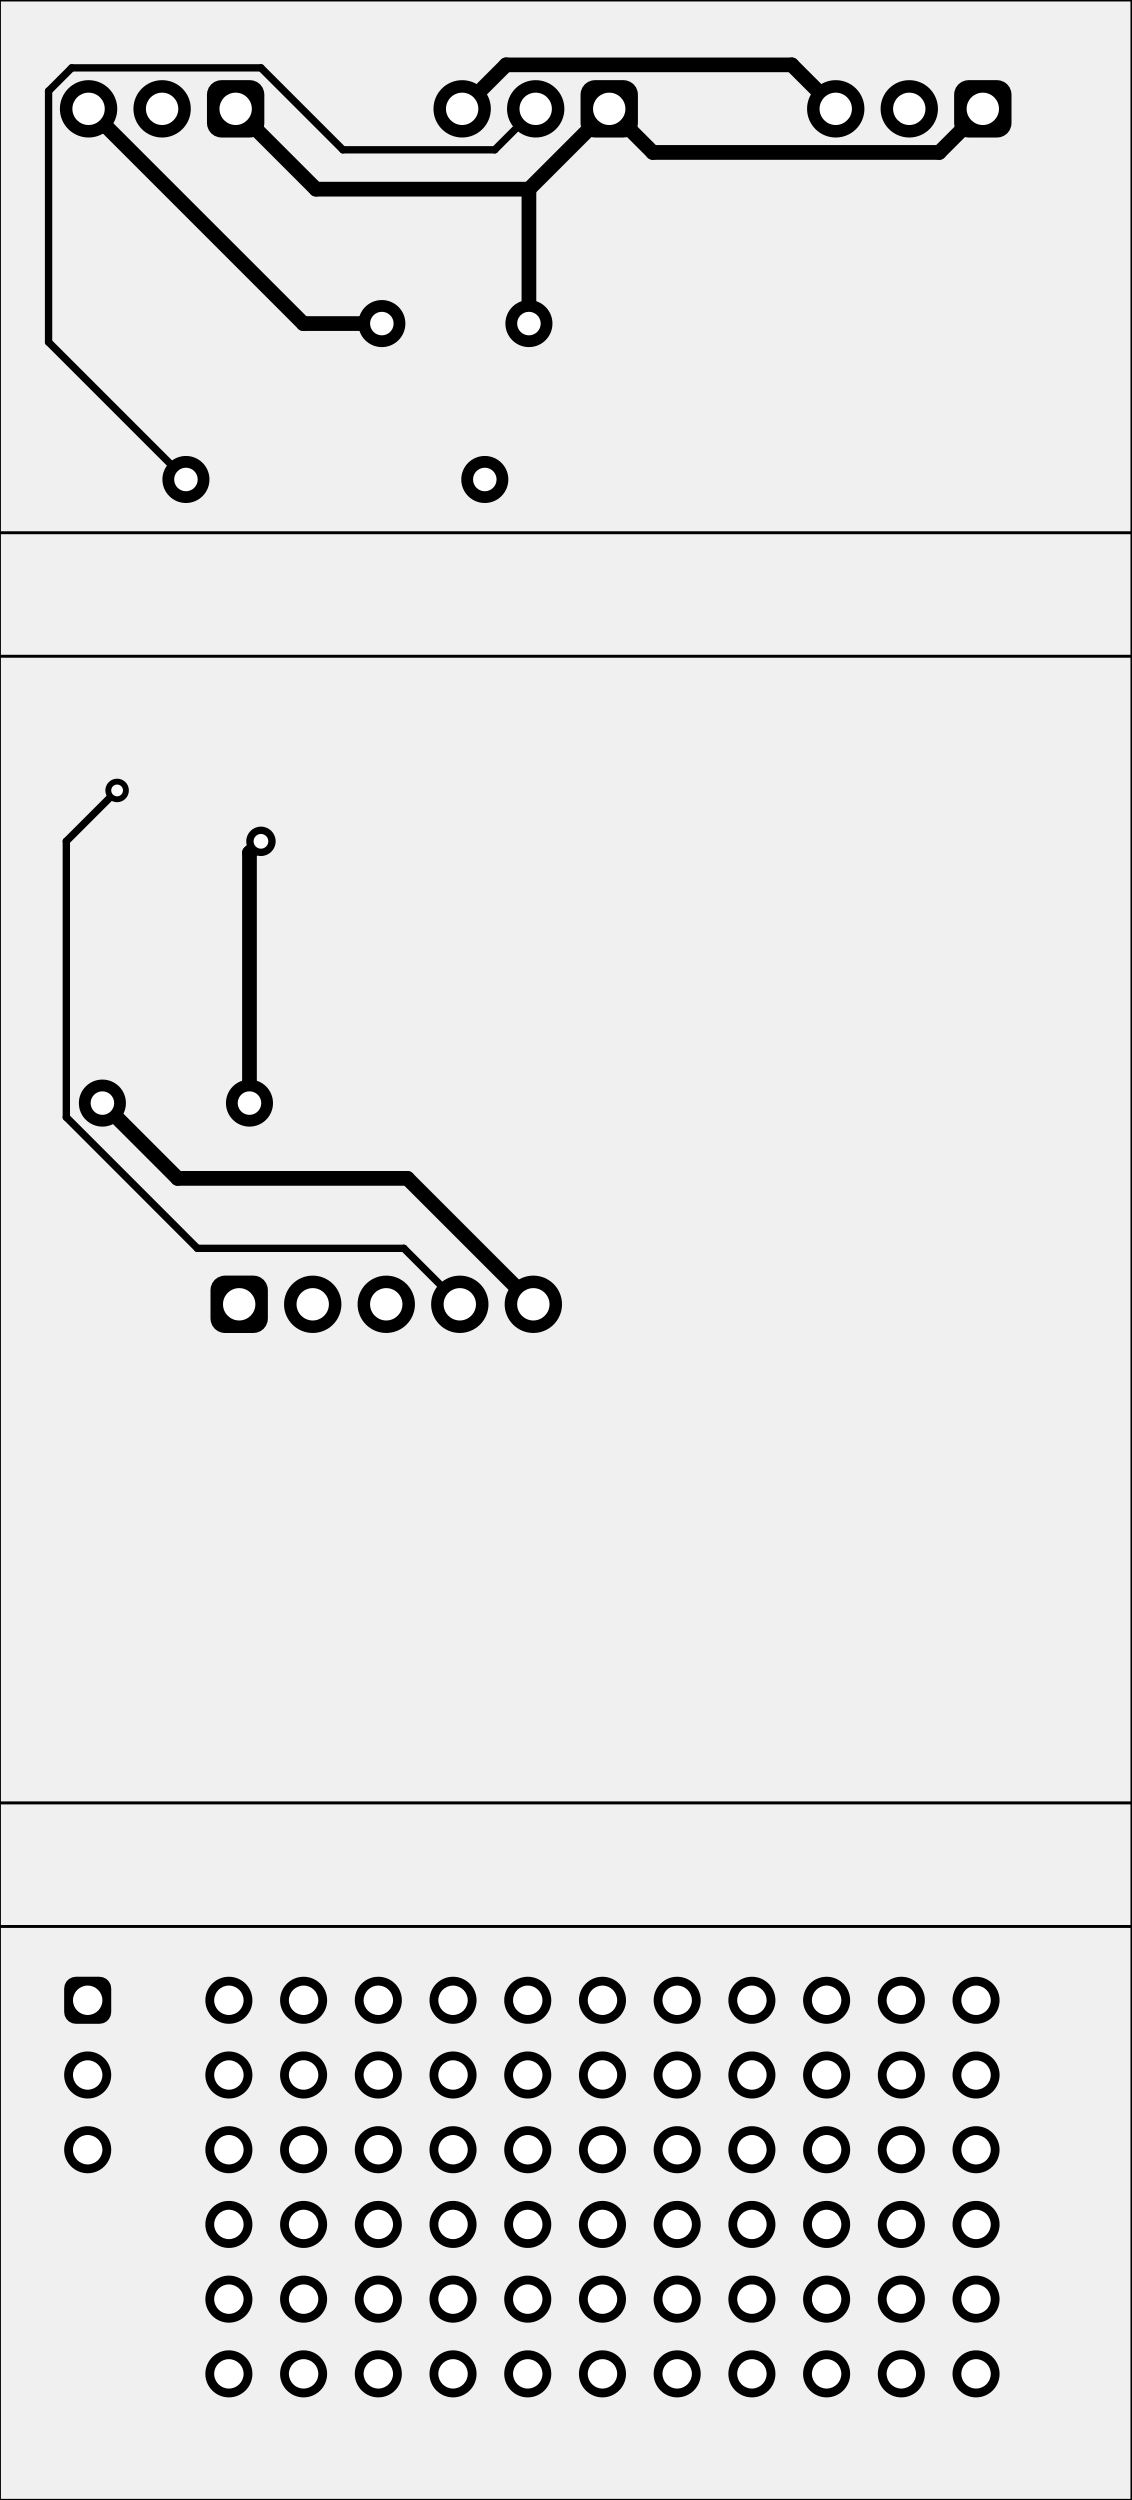
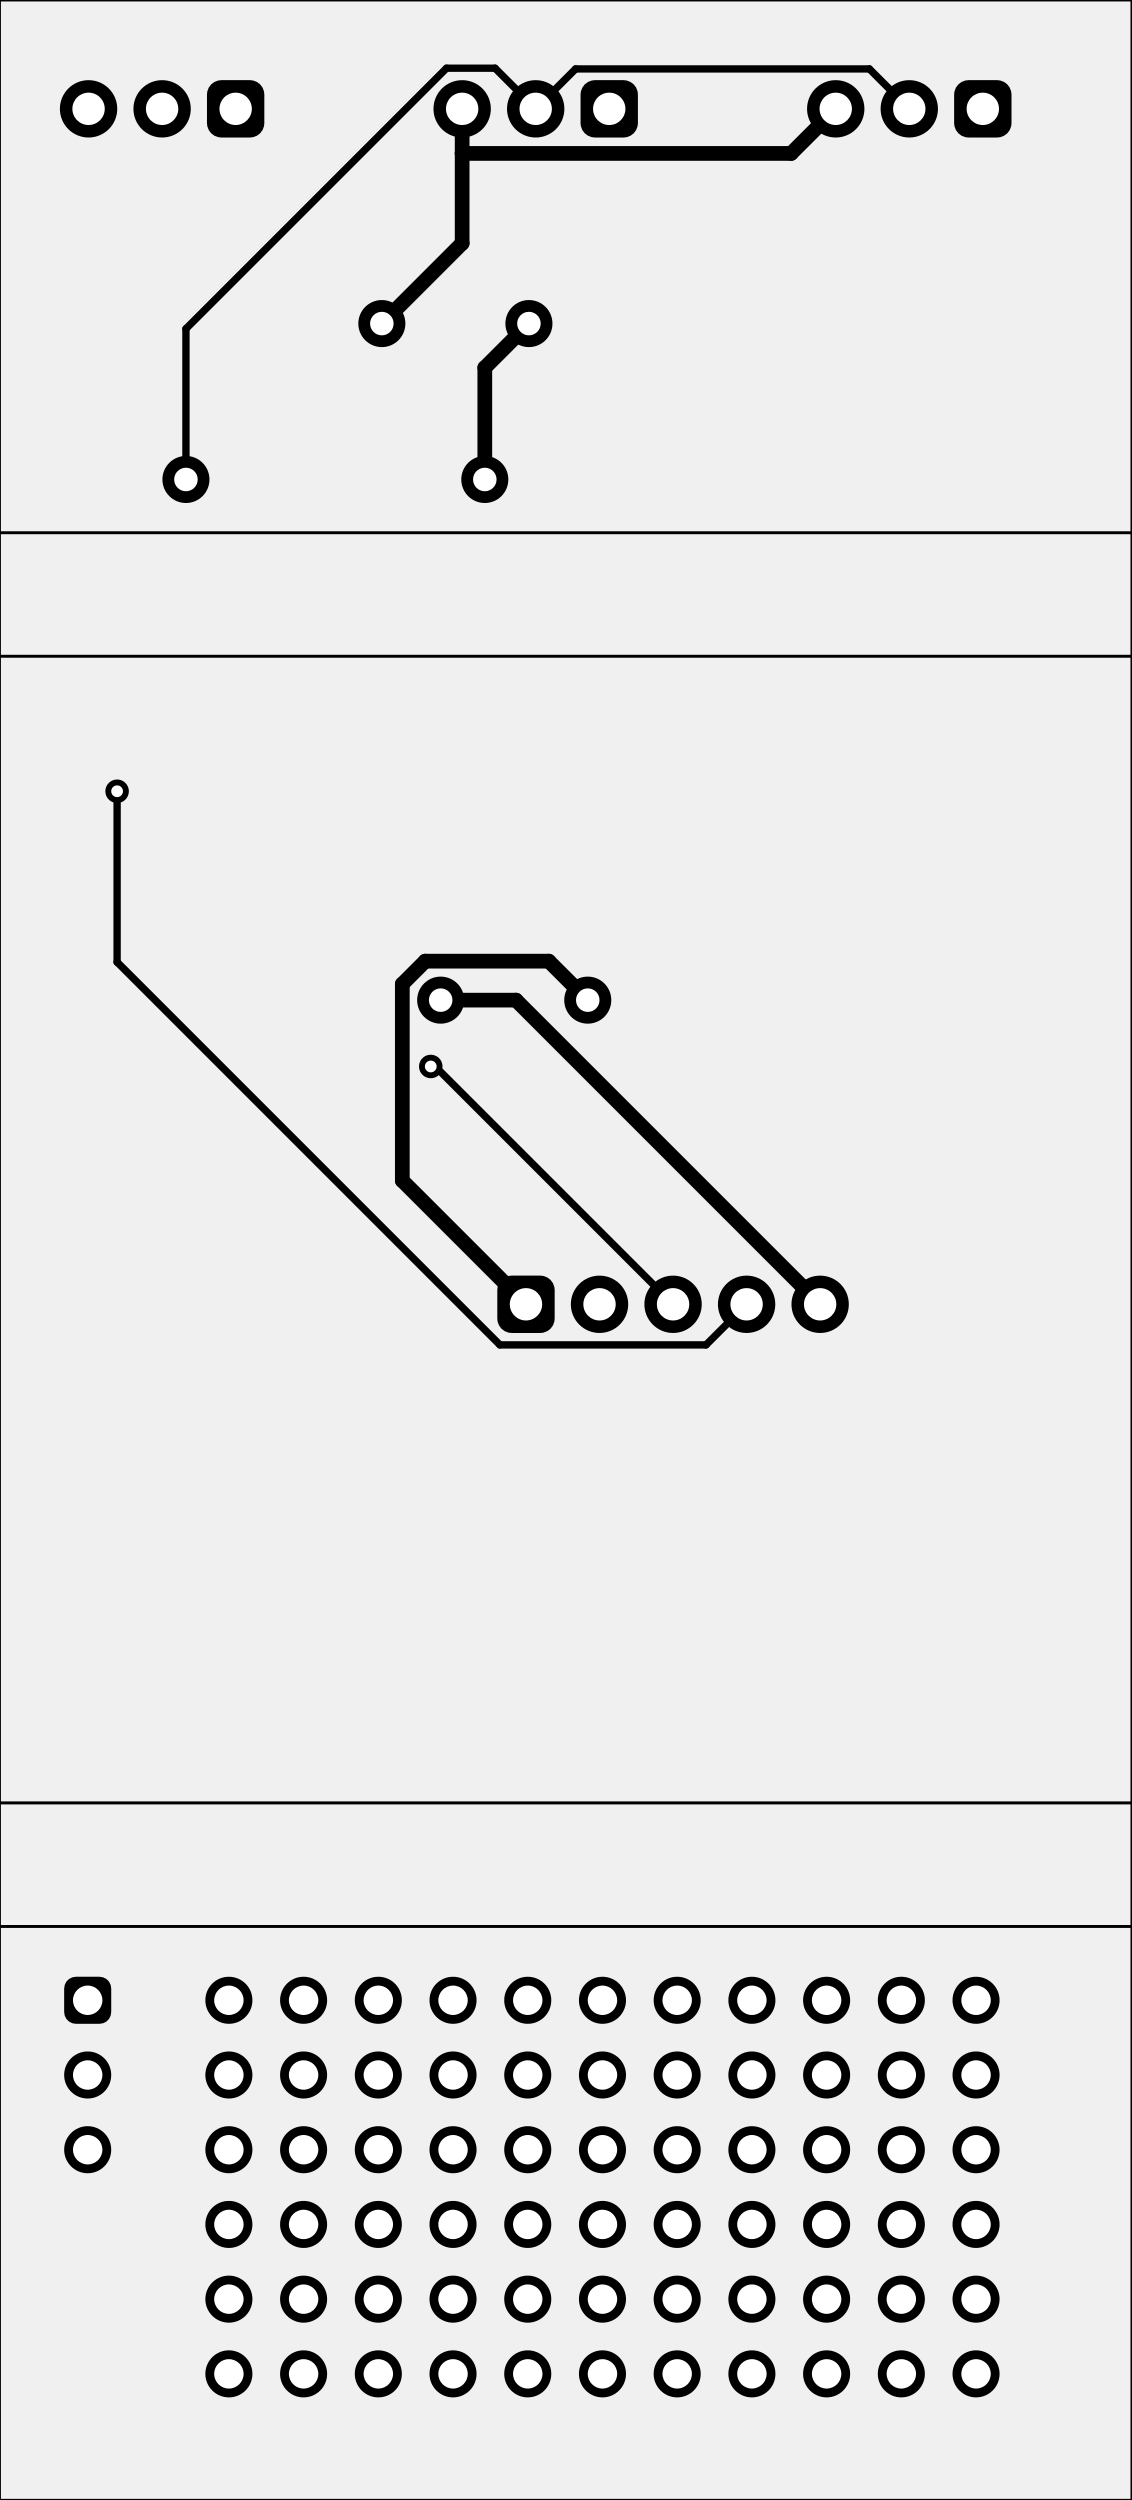
<svg xmlns="http://www.w3.org/2000/svg" version="1.1" width="38.481mm" height="84.988mm" viewBox="0 0 38.481 84.988">
  <g style="fill:#000000; fill-opacity:1;stroke:#000000; stroke-opacity:1; stroke-linecap:round; stroke-linejoin:round;" transform="translate(0 0) scale(1 1)">
-     <path style="fill:#000000; fill-opacity:1; stroke:none;fill-rule:evenodd;" d="M 34.386,3.212 34.375,3.109 34.326,2.979 34.243,2.868 34.132,2.785 34.002,2.736 33.898,2.725 32.923,2.725 32.82,2.736 32.69,2.785 32.579,2.868 32.496,2.979 32.447,3.109 32.436,3.212 32.436,4.188 32.447,4.291 32.496,4.421 32.579,4.532 32.69,4.615 32.82,4.664 32.923,4.675 33.898,4.675 34.002,4.664 34.132,4.615 34.243,4.532 34.326,4.421 34.375,4.291 34.386,4.188 Z" />
-   </g>
+ </g>
  <g style="fill:#000000; fill-opacity:1; stroke:none;">
-     <circle cx="30.911" cy="3.7" r="0.975" />
-     <circle cx="28.411" cy="3.7" r="0.975" />
+     <circle cx="16.481" cy="16.3" r="0.8" />
+     <circle cx="6.321" cy="16.3" r="0.8" />
+     <path style="fill:#000000; fill-opacity:1; stroke:none;fill-rule:evenodd;" d="M 3.781,67.6 3.761,67.476 3.705,67.365 3.616,67.276 3.505,67.22 3.381,67.2 2.581,67.2 2.457,67.22 2.346,67.276 2.257,67.365 2.201,67.476 2.181,67.6 2.181,68.4 2.201,68.524 2.257,68.635 2.346,68.724 2.457,68.78 2.581,68.8 3.381,68.8 3.505,68.78 3.616,68.724 3.705,68.635 3.761,68.524 3.781,68.4 Z" />
+     <circle cx="2.981" cy="70.54" r="0.8" />
+     <circle cx="2.981" cy="73.08" r="0.8" />
+     <path style="fill:#000000; fill-opacity:1; stroke:none;fill-rule:evenodd;" d="M 8.986,3.212 8.975,3.109 8.926,2.979 8.843,2.868 8.732,2.785 8.602,2.736 8.498,2.725 7.524,2.725 7.42,2.736 7.29,2.785 7.179,2.868 7.096,2.979 7.047,3.109 7.036,3.212 7.036,4.188 7.047,4.291 7.096,4.421 7.179,4.532 7.29,4.615 7.42,4.664 7.524,4.675 8.498,4.675 8.602,4.664 8.732,4.615 8.843,4.532 8.926,4.421 8.975,4.291 8.986,4.188 Z" />
+     <circle cx="5.511" cy="3.7" r="0.975" />
+     <circle cx="3.011" cy="3.7" r="0.975" />
    <circle cx="33.181" cy="68" r="0.8" />
    <circle cx="30.641" cy="68" r="0.8" />
    <circle cx="28.101" cy="68" r="0.8" />
    <circle cx="25.561" cy="68" r="0.8" />
    <circle cx="23.021" cy="68" r="0.8" />
    <circle cx="20.481" cy="68" r="0.8" />
    <circle cx="17.941" cy="68" r="0.8" />
    <circle cx="15.401" cy="68" r="0.8" />
    <circle cx="12.861" cy="68" r="0.8" />
    <circle cx="10.321" cy="68" r="0.8" />
    <circle cx="7.781" cy="68" r="0.8" />
    <circle cx="33.181" cy="70.54" r="0.8" />
    <circle cx="30.641" cy="70.54" r="0.8" />
    <circle cx="28.101" cy="70.54" r="0.8" />
    <circle cx="25.561" cy="70.54" r="0.8" />
    <circle cx="23.021" cy="70.54" r="0.8" />
    <circle cx="20.481" cy="70.54" r="0.8" />
    <circle cx="17.941" cy="70.54" r="0.8" />
    <circle cx="15.401" cy="70.54" r="0.8" />
    <circle cx="12.861" cy="70.54" r="0.8" />
    <circle cx="10.321" cy="70.54" r="0.8" />
    <circle cx="7.781" cy="70.54" r="0.8" />
    <circle cx="33.181" cy="73.08" r="0.8" />
    <circle cx="30.641" cy="73.08" r="0.8" />
    <circle cx="28.101" cy="73.08" r="0.8" />
    <circle cx="25.561" cy="73.08" r="0.8" />
    <circle cx="23.021" cy="73.08" r="0.8" />
    <circle cx="20.481" cy="73.08" r="0.8" />
    <circle cx="17.941" cy="73.08" r="0.8" />
    <circle cx="15.401" cy="73.08" r="0.8" />
    <circle cx="12.861" cy="73.08" r="0.8" />
    <circle cx="10.321" cy="73.08" r="0.8" />
    <circle cx="7.781" cy="73.08" r="0.8" />
    <circle cx="33.181" cy="75.62" r="0.8" />
    <circle cx="30.641" cy="75.62" r="0.8" />
    <circle cx="28.101" cy="75.62" r="0.8" />
    <circle cx="25.561" cy="75.62" r="0.8" />
    <circle cx="23.021" cy="75.62" r="0.8" />
    <circle cx="20.481" cy="75.62" r="0.8" />
    <circle cx="17.941" cy="75.62" r="0.8" />
    <circle cx="15.401" cy="75.62" r="0.8" />
    <circle cx="12.861" cy="75.62" r="0.8" />
    <circle cx="10.321" cy="75.62" r="0.8" />
    <circle cx="7.781" cy="75.62" r="0.8" />
    <circle cx="33.181" cy="78.16" r="0.8" />
    <circle cx="30.641" cy="78.16" r="0.8" />
    <circle cx="28.101" cy="78.16" r="0.8" />
    <circle cx="25.561" cy="78.16" r="0.8" />
    <circle cx="23.021" cy="78.16" r="0.8" />
    <circle cx="20.481" cy="78.16" r="0.8" />
    <circle cx="17.941" cy="78.16" r="0.8" />
    <circle cx="15.401" cy="78.16" r="0.8" />
    <circle cx="12.861" cy="78.16" r="0.8" />
    <circle cx="10.321" cy="78.16" r="0.8" />
    <circle cx="7.781" cy="78.16" r="0.8" />
    <circle cx="33.181" cy="80.7" r="0.8" />
    <circle cx="30.641" cy="80.7" r="0.8" />
    <circle cx="28.101" cy="80.7" r="0.8" />
    <circle cx="25.561" cy="80.7" r="0.8" />
    <circle cx="23.021" cy="80.7" r="0.8" />
    <circle cx="20.481" cy="80.7" r="0.8" />
    <circle cx="17.941" cy="80.7" r="0.8" />
    <circle cx="15.401" cy="80.7" r="0.8" />
    <circle cx="12.861" cy="80.7" r="0.8" />
    <circle cx="10.321" cy="80.7" r="0.8" />
    <circle cx="7.781" cy="80.7" r="0.8" />
    <path style="fill:#000000; fill-opacity:1; stroke:none;fill-rule:evenodd;" d="M 21.686,3.212 21.675,3.109 21.626,2.979 21.543,2.868 21.432,2.785 21.302,2.736 21.198,2.725 20.224,2.725 20.12,2.736 19.99,2.785 19.879,2.868 19.796,2.979 19.747,3.109 19.736,3.212 19.736,4.188 19.747,4.291 19.796,4.421 19.879,4.532 19.99,4.615 20.12,4.664 20.224,4.675 21.198,4.675 21.302,4.664 21.432,4.615 21.543,4.532 21.626,4.421 21.675,4.291 21.686,4.188 Z" />
    <circle cx="18.211" cy="3.7" r="0.975" />
    <circle cx="15.711" cy="3.7" r="0.975" />
-     <circle cx="8.481" cy="37.5" r="0.8" />
-     <circle cx="3.481" cy="37.5" r="0.8" />
-     <path style="fill:#000000; fill-opacity:1; stroke:none;fill-rule:evenodd;" d="M 7.156,44.828 7.167,44.931 7.216,45.061 7.299,45.172 7.41,45.255 7.54,45.304 7.644,45.315 8.618,45.315 8.722,45.304 8.852,45.255 8.963,45.172 9.046,45.061 9.095,44.931 9.106,44.828 9.106,43.852 9.095,43.749 9.046,43.619 8.963,43.508 8.852,43.425 8.722,43.376 8.618,43.365 7.644,43.365 7.54,43.376 7.41,43.425 7.299,43.508 7.216,43.619 7.167,43.749 7.156,43.852 Z" />
-     <circle cx="10.631" cy="44.34" r="0.975" />
-     <circle cx="13.131" cy="44.34" r="0.975" />
-     <circle cx="15.631" cy="44.34" r="0.975" />
-     <circle cx="18.131" cy="44.34" r="0.975" />
-     <path style="fill:#000000; fill-opacity:1; stroke:none;fill-rule:evenodd;" d="M 8.986,3.212 8.975,3.109 8.926,2.979 8.843,2.868 8.732,2.785 8.602,2.736 8.498,2.725 7.524,2.725 7.42,2.736 7.29,2.785 7.179,2.868 7.096,2.979 7.047,3.109 7.036,3.212 7.036,4.188 7.047,4.291 7.096,4.421 7.179,4.532 7.29,4.615 7.42,4.664 7.524,4.675 8.498,4.675 8.602,4.664 8.732,4.615 8.843,4.532 8.926,4.421 8.975,4.291 8.986,4.188 Z" />
-     <circle cx="5.511" cy="3.7" r="0.975" />
-     <circle cx="3.011" cy="3.7" r="0.975" />
-     <path style="fill:#000000; fill-opacity:1; stroke:none;fill-rule:evenodd;" d="M 3.781,67.6 3.761,67.476 3.705,67.365 3.616,67.276 3.505,67.22 3.381,67.2 2.581,67.2 2.457,67.22 2.346,67.276 2.257,67.365 2.201,67.476 2.181,67.6 2.181,68.4 2.201,68.524 2.257,68.635 2.346,68.724 2.457,68.78 2.581,68.8 3.381,68.8 3.505,68.78 3.616,68.724 3.705,68.635 3.761,68.524 3.781,68.4 Z" />
-     <circle cx="2.981" cy="70.54" r="0.8" />
-     <circle cx="2.981" cy="73.08" r="0.8" />
-     <circle cx="16.481" cy="16.3" r="0.8" />
-     <circle cx="6.321" cy="16.3" r="0.8" />
+     <circle cx="19.981" cy="34" r="0.8" />
+     <circle cx="14.981" cy="34" r="0.8" />
+     <path style="fill:#000000; fill-opacity:1; stroke:none;fill-rule:evenodd;" d="M 16.906,44.828 16.917,44.931 16.966,45.061 17.049,45.172 17.16,45.255 17.29,45.304 17.393,45.315 18.369,45.315 18.472,45.304 18.602,45.255 18.713,45.172 18.796,45.061 18.845,44.931 18.856,44.828 18.856,43.852 18.845,43.749 18.796,43.619 18.713,43.508 18.602,43.425 18.472,43.376 18.369,43.365 17.393,43.365 17.29,43.376 17.16,43.425 17.049,43.508 16.966,43.619 16.917,43.749 16.906,43.852 Z" />
+     <circle cx="20.381" cy="44.34" r="0.975" />
+     <circle cx="22.881" cy="44.34" r="0.975" />
+     <circle cx="25.381" cy="44.34" r="0.975" />
+     <circle cx="27.881" cy="44.34" r="0.975" />
+     <path style="fill:#000000; fill-opacity:1; stroke:none;fill-rule:evenodd;" d="M 34.386,3.212 34.375,3.109 34.326,2.979 34.243,2.868 34.132,2.785 34.002,2.736 33.898,2.725 32.923,2.725 32.82,2.736 32.69,2.785 32.579,2.868 32.496,2.979 32.447,3.109 32.436,3.212 32.436,4.188 32.447,4.291 32.496,4.421 32.579,4.532 32.69,4.615 32.82,4.664 32.923,4.675 33.898,4.675 34.002,4.664 34.132,4.615 34.243,4.532 34.326,4.421 34.375,4.291 34.386,4.188 Z" />
+     <circle cx="30.911" cy="3.7" r="0.975" />
+     <circle cx="28.411" cy="3.7" r="0.975" />
    <circle cx="17.981" cy="11" r="0.8" />
    <circle cx="12.981" cy="11" r="0.8" />
-     <circle cx="8.871" cy="28.601" r="0.5" />
-     <circle cx="3.981" cy="26.871" r="0.4" />
+     <circle cx="14.644" cy="36.255" r="0.4" />
+     <circle cx="3.981" cy="26.899" r="0.4" />
  </g>
  <g style="fill:none;  stroke:#000000; stroke-width:0.5; stroke-opacity:1;  stroke-linecap:round; stroke-linejoin:round;">
-     <path d="M8.871 28.601 L8.481 28.991 " />
-     <path d="M17.981 11 L17.981 6.43 " />
-     <path d="M22.193 5.182 L31.929 5.182 " />
-     <path d="M20.711 3.7 L22.193 5.182 " />
-     <path d="M17.981 6.43 L20.711 3.7 " />
-     <path d="M10.741 6.43 L17.981 6.43 " />
-     <path d="M8.481 28.991 L8.481 37.5 " />
-     <path d="M31.929 5.182 L33.411 3.7 " />
-     <path d="M8.011 3.7 L10.741 6.43 " />
+     <path d="M16.481 12.5 L16.481 16.3 " />
+     <path d="M17.981 11 L16.481 12.5 " />
+     <path d="M13.677 40.136 L13.677 33.453 " />
+     <path d="M14.455 32.675 L18.656 32.675 " />
+     <path d="M17.881 44.34 L13.677 40.136 " />
+     <path d="M13.677 33.453 L14.455 32.675 " />
+     <path d="M18.656 32.675 L19.981 34 " />
  </g>
  <g style="fill:none;  stroke:#000000; stroke-width:0.25; stroke-opacity:1;  stroke-linecap:round; stroke-linejoin:round;">
-     <path d="M1.651 11.63 L6.321 16.3 " />
-     <path d="M16.819 5.092 L11.657 5.092 " />
-     <path d="M18.211 3.7 L16.819 5.092 " />
-     <path d="M1.651 3.095 L1.651 11.63 " />
-     <path d="M8.872 2.307 L2.438 2.307 " />
-     <path d="M2.438 2.307 L1.651 3.095 " />
-     <path d="M11.657 5.092 L8.872 2.307 " />
+     <path d="M19.568 2.343 L29.554 2.343 " />
+     <path d="M15.179 2.319 L16.83 2.319 " />
+     <path d="M29.554 2.343 L30.911 3.7 " />
+     <path d="M6.321 11.177 L15.179 2.319 " />
+     <path d="M6.321 16.3 L6.321 11.177 " />
+     <path d="M16.83 2.319 L18.211 3.7 " />
+     <path d="M18.211 3.7 L19.568 2.343 " />
  </g>
  <g style="fill:none;  stroke:#000000; stroke-width:0.5; stroke-opacity:1;  stroke-linecap:round; stroke-linejoin:round;">
-     <path d="M3.481 37.5 L6.04 40.059 " />
-     <path d="M3.011 3.7 L10.311 11 " />
-     <path d="M26.916 2.205 L28.411 3.7 " />
-     <path d="M10.311 11 L12.981 11 " />
-     <path d="M6.04 40.059 L13.85 40.059 " />
-     <path d="M17.206 2.205 L26.916 2.205 " />
-     <path d="M13.85 40.059 L18.131 44.34 " />
-     <path d="M15.711 3.7 L17.206 2.205 " />
+     <path d="M27.881 44.34 L17.541 34 " />
+     <path d="M15.711 5.216 L15.711 3.7 " />
+     <path d="M12.981 11 L15.711 8.27 " />
+     <path d="M15.711 8.27 L15.711 5.216 " />
+     <path d="M15.711 5.216 L26.895 5.216 " />
+     <path d="M17.541 34 L14.981 34 " />
+     <path d="M26.895 5.216 L28.411 3.7 " />
  </g>
  <g style="fill:none;  stroke:#000000; stroke-width:0.25; stroke-opacity:1;  stroke-linecap:round; stroke-linejoin:round;">
-     <path d="M2.255 37.981 L2.255 28.597 " />
-     <path d="M15.631 44.34 L13.729 42.438 " />
-     <path d="M2.255 28.597 L3.981 26.871 " />
-     <path d="M6.711 42.438 L2.255 37.981 " />
-     <path d="M13.729 42.438 L6.711 42.438 " />
+     <path d="M22.881 44.34 L14.796 36.255 " />
+     <path d="M14.796 36.255 L14.644 36.255 " />
+     <path d="M25.381 44.34 L24.001 45.72 " />
+     <path d="M3.981 32.707 L3.981 26.899 " />
+     <path d="M16.994 45.72 L3.981 32.707 " />
+     <path d="M24.001 45.72 L16.994 45.72 " />
  </g>
  <g style="fill:none;  stroke:#000000; stroke-width:0.1; stroke-opacity:1;  stroke-linecap:round; stroke-linejoin:round;">
    <path d="M38.481 18.11 L-0.019 18.11 " />
    <path d="M38.481 22.31 L-0.019 22.31 " />
    <path d="M38.481 61.29 L-0.019 61.29 " />
    <path d="M38.481 65.49 L-0.019 65.49 " />
    <path style="fill:none;  stroke:#000000; stroke-width:0.1; stroke-opacity:1;  stroke-linecap:round; stroke-linejoin:round;fill:none" d="M 38.481,0 -0.019,0 -0.019,85 38.481,85 Z" />
  </g>
  <g style="fill:#FFFFFF; fill-opacity:1; stroke:none;">
-     <circle cx="8.871" cy="28.601" r="0.25" />
-     <circle cx="3.981" cy="26.871" r="0.2" />
+     <circle cx="14.644" cy="36.255" r="0.2" />
+     <circle cx="3.981" cy="26.899" r="0.2" />
+   </g>
+   <g style="fill:#FFFFFF; fill-opacity:1; stroke:none;">
+     <circle cx="16.481" cy="16.3" r="0.4" />
+   </g>
+   <g style="fill:#FFFFFF; fill-opacity:1; stroke:none;">
+     <circle cx="6.321" cy="16.3" r="0.4" />
+   </g>
+   <g style="fill:#FFFFFF; fill-opacity:1; stroke:none;">
+     <circle cx="2.981" cy="68" r="0.5" />
+   </g>
+   <g style="fill:#FFFFFF; fill-opacity:1; stroke:none;">
+     <circle cx="2.981" cy="70.54" r="0.5" />
+   </g>
+   <g style="fill:#FFFFFF; fill-opacity:1; stroke:none;">
+     <circle cx="2.981" cy="73.08" r="0.5" />
+   </g>
+   <g style="fill:#FFFFFF; fill-opacity:1; stroke:none;">
+     <circle cx="8.011" cy="3.7" r="0.55" />
+   </g>
+   <g style="fill:#FFFFFF; fill-opacity:1; stroke:none;">
+     <circle cx="5.511" cy="3.7" r="0.55" />
+   </g>
+   <g style="fill:#FFFFFF; fill-opacity:1; stroke:none;">
+     <circle cx="3.011" cy="3.7" r="0.55" />
+   </g>
+   <g style="fill:#FFFFFF; fill-opacity:1; stroke:none;">
+     <circle cx="33.181" cy="68" r="0.5" />
+   </g>
+   <g style="fill:#FFFFFF; fill-opacity:1; stroke:none;">
+     <circle cx="30.641" cy="68" r="0.5" />
+   </g>
+   <g style="fill:#FFFFFF; fill-opacity:1; stroke:none;">
+     <circle cx="28.101" cy="68" r="0.5" />
+   </g>
+   <g style="fill:#FFFFFF; fill-opacity:1; stroke:none;">
+     <circle cx="25.561" cy="68" r="0.5" />
+   </g>
+   <g style="fill:#FFFFFF; fill-opacity:1; stroke:none;">
+     <circle cx="23.021" cy="68" r="0.5" />
+   </g>
+   <g style="fill:#FFFFFF; fill-opacity:1; stroke:none;">
+     <circle cx="20.481" cy="68" r="0.5" />
+   </g>
+   <g style="fill:#FFFFFF; fill-opacity:1; stroke:none;">
+     <circle cx="17.941" cy="68" r="0.5" />
+   </g>
+   <g style="fill:#FFFFFF; fill-opacity:1; stroke:none;">
+     <circle cx="15.401" cy="68" r="0.5" />
+   </g>
+   <g style="fill:#FFFFFF; fill-opacity:1; stroke:none;">
+     <circle cx="12.861" cy="68" r="0.5" />
+   </g>
+   <g style="fill:#FFFFFF; fill-opacity:1; stroke:none;">
+     <circle cx="10.321" cy="68" r="0.5" />
+   </g>
+   <g style="fill:#FFFFFF; fill-opacity:1; stroke:none;">
+     <circle cx="7.781" cy="68" r="0.5" />
+   </g>
+   <g style="fill:#FFFFFF; fill-opacity:1; stroke:none;">
+     <circle cx="33.181" cy="70.54" r="0.5" />
+   </g>
+   <g style="fill:#FFFFFF; fill-opacity:1; stroke:none;">
+     <circle cx="30.641" cy="70.54" r="0.5" />
+   </g>
+   <g style="fill:#FFFFFF; fill-opacity:1; stroke:none;">
+     <circle cx="28.101" cy="70.54" r="0.5" />
+   </g>
+   <g style="fill:#FFFFFF; fill-opacity:1; stroke:none;">
+     <circle cx="25.561" cy="70.54" r="0.5" />
+   </g>
+   <g style="fill:#FFFFFF; fill-opacity:1; stroke:none;">
+     <circle cx="23.021" cy="70.54" r="0.5" />
+   </g>
+   <g style="fill:#FFFFFF; fill-opacity:1; stroke:none;">
+     <circle cx="20.481" cy="70.54" r="0.5" />
+   </g>
+   <g style="fill:#FFFFFF; fill-opacity:1; stroke:none;">
+     <circle cx="17.941" cy="70.54" r="0.5" />
+   </g>
+   <g style="fill:#FFFFFF; fill-opacity:1; stroke:none;">
+     <circle cx="15.401" cy="70.54" r="0.5" />
+   </g>
+   <g style="fill:#FFFFFF; fill-opacity:1; stroke:none;">
+     <circle cx="12.861" cy="70.54" r="0.5" />
+   </g>
+   <g style="fill:#FFFFFF; fill-opacity:1; stroke:none;">
+     <circle cx="10.321" cy="70.54" r="0.5" />
+   </g>
+   <g style="fill:#FFFFFF; fill-opacity:1; stroke:none;">
+     <circle cx="7.781" cy="70.54" r="0.5" />
+   </g>
+   <g style="fill:#FFFFFF; fill-opacity:1; stroke:none;">
+     <circle cx="33.181" cy="73.08" r="0.5" />
+   </g>
+   <g style="fill:#FFFFFF; fill-opacity:1; stroke:none;">
+     <circle cx="30.641" cy="73.08" r="0.5" />
+   </g>
+   <g style="fill:#FFFFFF; fill-opacity:1; stroke:none;">
+     <circle cx="28.101" cy="73.08" r="0.5" />
+   </g>
+   <g style="fill:#FFFFFF; fill-opacity:1; stroke:none;">
+     <circle cx="25.561" cy="73.08" r="0.5" />
+   </g>
+   <g style="fill:#FFFFFF; fill-opacity:1; stroke:none;">
+     <circle cx="23.021" cy="73.08" r="0.5" />
+   </g>
+   <g style="fill:#FFFFFF; fill-opacity:1; stroke:none;">
+     <circle cx="20.481" cy="73.08" r="0.5" />
+   </g>
+   <g style="fill:#FFFFFF; fill-opacity:1; stroke:none;">
+     <circle cx="17.941" cy="73.08" r="0.5" />
+   </g>
+   <g style="fill:#FFFFFF; fill-opacity:1; stroke:none;">
+     <circle cx="15.401" cy="73.08" r="0.5" />
+   </g>
+   <g style="fill:#FFFFFF; fill-opacity:1; stroke:none;">
+     <circle cx="12.861" cy="73.08" r="0.5" />
+   </g>
+   <g style="fill:#FFFFFF; fill-opacity:1; stroke:none;">
+     <circle cx="10.321" cy="73.08" r="0.5" />
+   </g>
+   <g style="fill:#FFFFFF; fill-opacity:1; stroke:none;">
+     <circle cx="7.781" cy="73.08" r="0.5" />
+   </g>
+   <g style="fill:#FFFFFF; fill-opacity:1; stroke:none;">
+     <circle cx="33.181" cy="75.62" r="0.5" />
+   </g>
+   <g style="fill:#FFFFFF; fill-opacity:1; stroke:none;">
+     <circle cx="30.641" cy="75.62" r="0.5" />
+   </g>
+   <g style="fill:#FFFFFF; fill-opacity:1; stroke:none;">
+     <circle cx="28.101" cy="75.62" r="0.5" />
+   </g>
+   <g style="fill:#FFFFFF; fill-opacity:1; stroke:none;">
+     <circle cx="25.561" cy="75.62" r="0.5" />
+   </g>
+   <g style="fill:#FFFFFF; fill-opacity:1; stroke:none;">
+     <circle cx="23.021" cy="75.62" r="0.5" />
+   </g>
+   <g style="fill:#FFFFFF; fill-opacity:1; stroke:none;">
+     <circle cx="20.481" cy="75.62" r="0.5" />
+   </g>
+   <g style="fill:#FFFFFF; fill-opacity:1; stroke:none;">
+     <circle cx="17.941" cy="75.62" r="0.5" />
+   </g>
+   <g style="fill:#FFFFFF; fill-opacity:1; stroke:none;">
+     <circle cx="15.401" cy="75.62" r="0.5" />
+   </g>
+   <g style="fill:#FFFFFF; fill-opacity:1; stroke:none;">
+     <circle cx="12.861" cy="75.62" r="0.5" />
+   </g>
+   <g style="fill:#FFFFFF; fill-opacity:1; stroke:none;">
+     <circle cx="10.321" cy="75.62" r="0.5" />
+   </g>
+   <g style="fill:#FFFFFF; fill-opacity:1; stroke:none;">
+     <circle cx="7.781" cy="75.62" r="0.5" />
+   </g>
+   <g style="fill:#FFFFFF; fill-opacity:1; stroke:none;">
+     <circle cx="33.181" cy="78.16" r="0.5" />
+   </g>
+   <g style="fill:#FFFFFF; fill-opacity:1; stroke:none;">
+     <circle cx="30.641" cy="78.16" r="0.5" />
+   </g>
+   <g style="fill:#FFFFFF; fill-opacity:1; stroke:none;">
+     <circle cx="28.101" cy="78.16" r="0.5" />
+   </g>
+   <g style="fill:#FFFFFF; fill-opacity:1; stroke:none;">
+     <circle cx="25.561" cy="78.16" r="0.5" />
+   </g>
+   <g style="fill:#FFFFFF; fill-opacity:1; stroke:none;">
+     <circle cx="23.021" cy="78.16" r="0.5" />
+   </g>
+   <g style="fill:#FFFFFF; fill-opacity:1; stroke:none;">
+     <circle cx="20.481" cy="78.16" r="0.5" />
+   </g>
+   <g style="fill:#FFFFFF; fill-opacity:1; stroke:none;">
+     <circle cx="17.941" cy="78.16" r="0.5" />
+   </g>
+   <g style="fill:#FFFFFF; fill-opacity:1; stroke:none;">
+     <circle cx="15.401" cy="78.16" r="0.5" />
+   </g>
+   <g style="fill:#FFFFFF; fill-opacity:1; stroke:none;">
+     <circle cx="12.861" cy="78.16" r="0.5" />
+   </g>
+   <g style="fill:#FFFFFF; fill-opacity:1; stroke:none;">
+     <circle cx="10.321" cy="78.16" r="0.5" />
+   </g>
+   <g style="fill:#FFFFFF; fill-opacity:1; stroke:none;">
+     <circle cx="7.781" cy="78.16" r="0.5" />
+   </g>
+   <g style="fill:#FFFFFF; fill-opacity:1; stroke:none;">
+     <circle cx="33.181" cy="80.7" r="0.5" />
+   </g>
+   <g style="fill:#FFFFFF; fill-opacity:1; stroke:none;">
+     <circle cx="30.641" cy="80.7" r="0.5" />
+   </g>
+   <g style="fill:#FFFFFF; fill-opacity:1; stroke:none;">
+     <circle cx="28.101" cy="80.7" r="0.5" />
+   </g>
+   <g style="fill:#FFFFFF; fill-opacity:1; stroke:none;">
+     <circle cx="25.561" cy="80.7" r="0.5" />
+   </g>
+   <g style="fill:#FFFFFF; fill-opacity:1; stroke:none;">
+     <circle cx="23.021" cy="80.7" r="0.5" />
+   </g>
+   <g style="fill:#FFFFFF; fill-opacity:1; stroke:none;">
+     <circle cx="20.481" cy="80.7" r="0.5" />
+   </g>
+   <g style="fill:#FFFFFF; fill-opacity:1; stroke:none;">
+     <circle cx="17.941" cy="80.7" r="0.5" />
+   </g>
+   <g style="fill:#FFFFFF; fill-opacity:1; stroke:none;">
+     <circle cx="15.401" cy="80.7" r="0.5" />
+   </g>
+   <g style="fill:#FFFFFF; fill-opacity:1; stroke:none;">
+     <circle cx="12.861" cy="80.7" r="0.5" />
+   </g>
+   <g style="fill:#FFFFFF; fill-opacity:1; stroke:none;">
+     <circle cx="10.321" cy="80.7" r="0.5" />
+   </g>
+   <g style="fill:#FFFFFF; fill-opacity:1; stroke:none;">
+     <circle cx="7.781" cy="80.7" r="0.5" />
+   </g>
+   <g style="fill:#FFFFFF; fill-opacity:1; stroke:none;">
+     <circle cx="20.711" cy="3.7" r="0.55" />
+   </g>
+   <g style="fill:#FFFFFF; fill-opacity:1; stroke:none;">
+     <circle cx="18.211" cy="3.7" r="0.55" />
+   </g>
+   <g style="fill:#FFFFFF; fill-opacity:1; stroke:none;">
+     <circle cx="15.711" cy="3.7" r="0.55" />
+   </g>
+   <g style="fill:#FFFFFF; fill-opacity:1; stroke:none;">
+     <circle cx="19.981" cy="34" r="0.4" />
+   </g>
+   <g style="fill:#FFFFFF; fill-opacity:1; stroke:none;">
+     <circle cx="14.981" cy="34" r="0.4" />
+   </g>
+   <g style="fill:#FFFFFF; fill-opacity:1; stroke:none;">
+     <circle cx="17.881" cy="44.34" r="0.55" />
+   </g>
+   <g style="fill:#FFFFFF; fill-opacity:1; stroke:none;">
+     <circle cx="20.381" cy="44.34" r="0.55" />
+   </g>
+   <g style="fill:#FFFFFF; fill-opacity:1; stroke:none;">
+     <circle cx="22.881" cy="44.34" r="0.55" />
+   </g>
+   <g style="fill:#FFFFFF; fill-opacity:1; stroke:none;">
+     <circle cx="25.381" cy="44.34" r="0.55" />
+   </g>
+   <g style="fill:#FFFFFF; fill-opacity:1; stroke:none;">
+     <circle cx="27.881" cy="44.34" r="0.55" />
  </g>
  <g style="fill:#FFFFFF; fill-opacity:1; stroke:none;">
    <circle cx="33.411" cy="3.7" r="0.55" />
  </g>
  <g style="fill:#FFFFFF; fill-opacity:1; stroke:none;">
    <circle cx="30.911" cy="3.7" r="0.55" />
  </g>
  <g style="fill:#FFFFFF; fill-opacity:1; stroke:none;">
    <circle cx="28.411" cy="3.7" r="0.55" />
  </g>
  <g style="fill:#FFFFFF; fill-opacity:1; stroke:none;">
-     <circle cx="33.181" cy="68" r="0.5" />
-   </g>
-   <g style="fill:#FFFFFF; fill-opacity:1; stroke:none;">
-     <circle cx="30.641" cy="68" r="0.5" />
-   </g>
-   <g style="fill:#FFFFFF; fill-opacity:1; stroke:none;">
-     <circle cx="28.101" cy="68" r="0.5" />
-   </g>
-   <g style="fill:#FFFFFF; fill-opacity:1; stroke:none;">
-     <circle cx="25.561" cy="68" r="0.5" />
-   </g>
-   <g style="fill:#FFFFFF; fill-opacity:1; stroke:none;">
-     <circle cx="23.021" cy="68" r="0.5" />
-   </g>
-   <g style="fill:#FFFFFF; fill-opacity:1; stroke:none;">
-     <circle cx="20.481" cy="68" r="0.5" />
-   </g>
-   <g style="fill:#FFFFFF; fill-opacity:1; stroke:none;">
-     <circle cx="17.941" cy="68" r="0.5" />
-   </g>
-   <g style="fill:#FFFFFF; fill-opacity:1; stroke:none;">
-     <circle cx="15.401" cy="68" r="0.5" />
-   </g>
-   <g style="fill:#FFFFFF; fill-opacity:1; stroke:none;">
-     <circle cx="12.861" cy="68" r="0.5" />
-   </g>
-   <g style="fill:#FFFFFF; fill-opacity:1; stroke:none;">
-     <circle cx="10.321" cy="68" r="0.5" />
-   </g>
-   <g style="fill:#FFFFFF; fill-opacity:1; stroke:none;">
-     <circle cx="7.781" cy="68" r="0.5" />
-   </g>
-   <g style="fill:#FFFFFF; fill-opacity:1; stroke:none;">
-     <circle cx="33.181" cy="70.54" r="0.5" />
-   </g>
-   <g style="fill:#FFFFFF; fill-opacity:1; stroke:none;">
-     <circle cx="30.641" cy="70.54" r="0.5" />
-   </g>
-   <g style="fill:#FFFFFF; fill-opacity:1; stroke:none;">
-     <circle cx="28.101" cy="70.54" r="0.5" />
-   </g>
-   <g style="fill:#FFFFFF; fill-opacity:1; stroke:none;">
-     <circle cx="25.561" cy="70.54" r="0.5" />
-   </g>
-   <g style="fill:#FFFFFF; fill-opacity:1; stroke:none;">
-     <circle cx="23.021" cy="70.54" r="0.5" />
-   </g>
-   <g style="fill:#FFFFFF; fill-opacity:1; stroke:none;">
-     <circle cx="20.481" cy="70.54" r="0.5" />
-   </g>
-   <g style="fill:#FFFFFF; fill-opacity:1; stroke:none;">
-     <circle cx="17.941" cy="70.54" r="0.5" />
-   </g>
-   <g style="fill:#FFFFFF; fill-opacity:1; stroke:none;">
-     <circle cx="15.401" cy="70.54" r="0.5" />
-   </g>
-   <g style="fill:#FFFFFF; fill-opacity:1; stroke:none;">
-     <circle cx="12.861" cy="70.54" r="0.5" />
-   </g>
-   <g style="fill:#FFFFFF; fill-opacity:1; stroke:none;">
-     <circle cx="10.321" cy="70.54" r="0.5" />
-   </g>
-   <g style="fill:#FFFFFF; fill-opacity:1; stroke:none;">
-     <circle cx="7.781" cy="70.54" r="0.5" />
-   </g>
-   <g style="fill:#FFFFFF; fill-opacity:1; stroke:none;">
-     <circle cx="33.181" cy="73.08" r="0.5" />
-   </g>
-   <g style="fill:#FFFFFF; fill-opacity:1; stroke:none;">
-     <circle cx="30.641" cy="73.08" r="0.5" />
-   </g>
-   <g style="fill:#FFFFFF; fill-opacity:1; stroke:none;">
-     <circle cx="28.101" cy="73.08" r="0.5" />
-   </g>
-   <g style="fill:#FFFFFF; fill-opacity:1; stroke:none;">
-     <circle cx="25.561" cy="73.08" r="0.5" />
-   </g>
-   <g style="fill:#FFFFFF; fill-opacity:1; stroke:none;">
-     <circle cx="23.021" cy="73.08" r="0.5" />
-   </g>
-   <g style="fill:#FFFFFF; fill-opacity:1; stroke:none;">
-     <circle cx="20.481" cy="73.08" r="0.5" />
-   </g>
-   <g style="fill:#FFFFFF; fill-opacity:1; stroke:none;">
-     <circle cx="17.941" cy="73.08" r="0.5" />
-   </g>
-   <g style="fill:#FFFFFF; fill-opacity:1; stroke:none;">
-     <circle cx="15.401" cy="73.08" r="0.5" />
-   </g>
-   <g style="fill:#FFFFFF; fill-opacity:1; stroke:none;">
-     <circle cx="12.861" cy="73.08" r="0.5" />
-   </g>
-   <g style="fill:#FFFFFF; fill-opacity:1; stroke:none;">
-     <circle cx="10.321" cy="73.08" r="0.5" />
-   </g>
-   <g style="fill:#FFFFFF; fill-opacity:1; stroke:none;">
-     <circle cx="7.781" cy="73.08" r="0.5" />
-   </g>
-   <g style="fill:#FFFFFF; fill-opacity:1; stroke:none;">
-     <circle cx="33.181" cy="75.62" r="0.5" />
-   </g>
-   <g style="fill:#FFFFFF; fill-opacity:1; stroke:none;">
-     <circle cx="30.641" cy="75.62" r="0.5" />
-   </g>
-   <g style="fill:#FFFFFF; fill-opacity:1; stroke:none;">
-     <circle cx="28.101" cy="75.62" r="0.5" />
-   </g>
-   <g style="fill:#FFFFFF; fill-opacity:1; stroke:none;">
-     <circle cx="25.561" cy="75.62" r="0.5" />
-   </g>
-   <g style="fill:#FFFFFF; fill-opacity:1; stroke:none;">
-     <circle cx="23.021" cy="75.62" r="0.5" />
-   </g>
-   <g style="fill:#FFFFFF; fill-opacity:1; stroke:none;">
-     <circle cx="20.481" cy="75.62" r="0.5" />
-   </g>
-   <g style="fill:#FFFFFF; fill-opacity:1; stroke:none;">
-     <circle cx="17.941" cy="75.62" r="0.5" />
-   </g>
-   <g style="fill:#FFFFFF; fill-opacity:1; stroke:none;">
-     <circle cx="15.401" cy="75.62" r="0.5" />
-   </g>
-   <g style="fill:#FFFFFF; fill-opacity:1; stroke:none;">
-     <circle cx="12.861" cy="75.62" r="0.5" />
-   </g>
-   <g style="fill:#FFFFFF; fill-opacity:1; stroke:none;">
-     <circle cx="10.321" cy="75.62" r="0.5" />
-   </g>
-   <g style="fill:#FFFFFF; fill-opacity:1; stroke:none;">
-     <circle cx="7.781" cy="75.62" r="0.5" />
-   </g>
-   <g style="fill:#FFFFFF; fill-opacity:1; stroke:none;">
-     <circle cx="33.181" cy="78.16" r="0.5" />
-   </g>
-   <g style="fill:#FFFFFF; fill-opacity:1; stroke:none;">
-     <circle cx="30.641" cy="78.16" r="0.5" />
-   </g>
-   <g style="fill:#FFFFFF; fill-opacity:1; stroke:none;">
-     <circle cx="28.101" cy="78.16" r="0.5" />
-   </g>
-   <g style="fill:#FFFFFF; fill-opacity:1; stroke:none;">
-     <circle cx="25.561" cy="78.16" r="0.5" />
-   </g>
-   <g style="fill:#FFFFFF; fill-opacity:1; stroke:none;">
-     <circle cx="23.021" cy="78.16" r="0.5" />
-   </g>
-   <g style="fill:#FFFFFF; fill-opacity:1; stroke:none;">
-     <circle cx="20.481" cy="78.16" r="0.5" />
-   </g>
-   <g style="fill:#FFFFFF; fill-opacity:1; stroke:none;">
-     <circle cx="17.941" cy="78.16" r="0.5" />
-   </g>
-   <g style="fill:#FFFFFF; fill-opacity:1; stroke:none;">
-     <circle cx="15.401" cy="78.16" r="0.5" />
-   </g>
-   <g style="fill:#FFFFFF; fill-opacity:1; stroke:none;">
-     <circle cx="12.861" cy="78.16" r="0.5" />
-   </g>
-   <g style="fill:#FFFFFF; fill-opacity:1; stroke:none;">
-     <circle cx="10.321" cy="78.16" r="0.5" />
-   </g>
-   <g style="fill:#FFFFFF; fill-opacity:1; stroke:none;">
-     <circle cx="7.781" cy="78.16" r="0.5" />
-   </g>
-   <g style="fill:#FFFFFF; fill-opacity:1; stroke:none;">
-     <circle cx="33.181" cy="80.7" r="0.5" />
-   </g>
-   <g style="fill:#FFFFFF; fill-opacity:1; stroke:none;">
-     <circle cx="30.641" cy="80.7" r="0.5" />
-   </g>
-   <g style="fill:#FFFFFF; fill-opacity:1; stroke:none;">
-     <circle cx="28.101" cy="80.7" r="0.5" />
-   </g>
-   <g style="fill:#FFFFFF; fill-opacity:1; stroke:none;">
-     <circle cx="25.561" cy="80.7" r="0.5" />
-   </g>
-   <g style="fill:#FFFFFF; fill-opacity:1; stroke:none;">
-     <circle cx="23.021" cy="80.7" r="0.5" />
-   </g>
-   <g style="fill:#FFFFFF; fill-opacity:1; stroke:none;">
-     <circle cx="20.481" cy="80.7" r="0.5" />
-   </g>
-   <g style="fill:#FFFFFF; fill-opacity:1; stroke:none;">
-     <circle cx="17.941" cy="80.7" r="0.5" />
-   </g>
-   <g style="fill:#FFFFFF; fill-opacity:1; stroke:none;">
-     <circle cx="15.401" cy="80.7" r="0.5" />
-   </g>
-   <g style="fill:#FFFFFF; fill-opacity:1; stroke:none;">
-     <circle cx="12.861" cy="80.7" r="0.5" />
-   </g>
-   <g style="fill:#FFFFFF; fill-opacity:1; stroke:none;">
-     <circle cx="10.321" cy="80.7" r="0.5" />
-   </g>
-   <g style="fill:#FFFFFF; fill-opacity:1; stroke:none;">
-     <circle cx="7.781" cy="80.7" r="0.5" />
-   </g>
-   <g style="fill:#FFFFFF; fill-opacity:1; stroke:none;">
-     <circle cx="20.711" cy="3.7" r="0.55" />
-   </g>
-   <g style="fill:#FFFFFF; fill-opacity:1; stroke:none;">
-     <circle cx="18.211" cy="3.7" r="0.55" />
-   </g>
-   <g style="fill:#FFFFFF; fill-opacity:1; stroke:none;">
-     <circle cx="15.711" cy="3.7" r="0.55" />
-   </g>
-   <g style="fill:#FFFFFF; fill-opacity:1; stroke:none;">
-     <circle cx="8.481" cy="37.5" r="0.4" />
-   </g>
-   <g style="fill:#FFFFFF; fill-opacity:1; stroke:none;">
-     <circle cx="3.481" cy="37.5" r="0.4" />
-   </g>
-   <g style="fill:#FFFFFF; fill-opacity:1; stroke:none;">
-     <circle cx="8.131" cy="44.34" r="0.55" />
-   </g>
-   <g style="fill:#FFFFFF; fill-opacity:1; stroke:none;">
-     <circle cx="10.631" cy="44.34" r="0.55" />
-   </g>
-   <g style="fill:#FFFFFF; fill-opacity:1; stroke:none;">
-     <circle cx="13.131" cy="44.34" r="0.55" />
-   </g>
-   <g style="fill:#FFFFFF; fill-opacity:1; stroke:none;">
-     <circle cx="15.631" cy="44.34" r="0.55" />
-   </g>
-   <g style="fill:#FFFFFF; fill-opacity:1; stroke:none;">
-     <circle cx="18.131" cy="44.34" r="0.55" />
-   </g>
-   <g style="fill:#FFFFFF; fill-opacity:1; stroke:none;">
-     <circle cx="8.011" cy="3.7" r="0.55" />
-   </g>
-   <g style="fill:#FFFFFF; fill-opacity:1; stroke:none;">
-     <circle cx="5.511" cy="3.7" r="0.55" />
-   </g>
-   <g style="fill:#FFFFFF; fill-opacity:1; stroke:none;">
-     <circle cx="3.011" cy="3.7" r="0.55" />
-   </g>
-   <g style="fill:#FFFFFF; fill-opacity:1; stroke:none;">
-     <circle cx="2.981" cy="68" r="0.5" />
-   </g>
-   <g style="fill:#FFFFFF; fill-opacity:1; stroke:none;">
-     <circle cx="2.981" cy="70.54" r="0.5" />
-   </g>
-   <g style="fill:#FFFFFF; fill-opacity:1; stroke:none;">
-     <circle cx="2.981" cy="73.08" r="0.5" />
-   </g>
-   <g style="fill:#FFFFFF; fill-opacity:1; stroke:none;">
-     <circle cx="16.481" cy="16.3" r="0.4" />
-   </g>
-   <g style="fill:#FFFFFF; fill-opacity:1; stroke:none;">
-     <circle cx="6.321" cy="16.3" r="0.4" />
-   </g>
-   <g style="fill:#FFFFFF; fill-opacity:1; stroke:none;">
    <circle cx="17.981" cy="11" r="0.4" />
  </g>
  <g style="fill:#FFFFFF; fill-opacity:1; stroke:none;">
    <circle cx="12.981" cy="11" r="0.4" />
  </g>
</svg>
